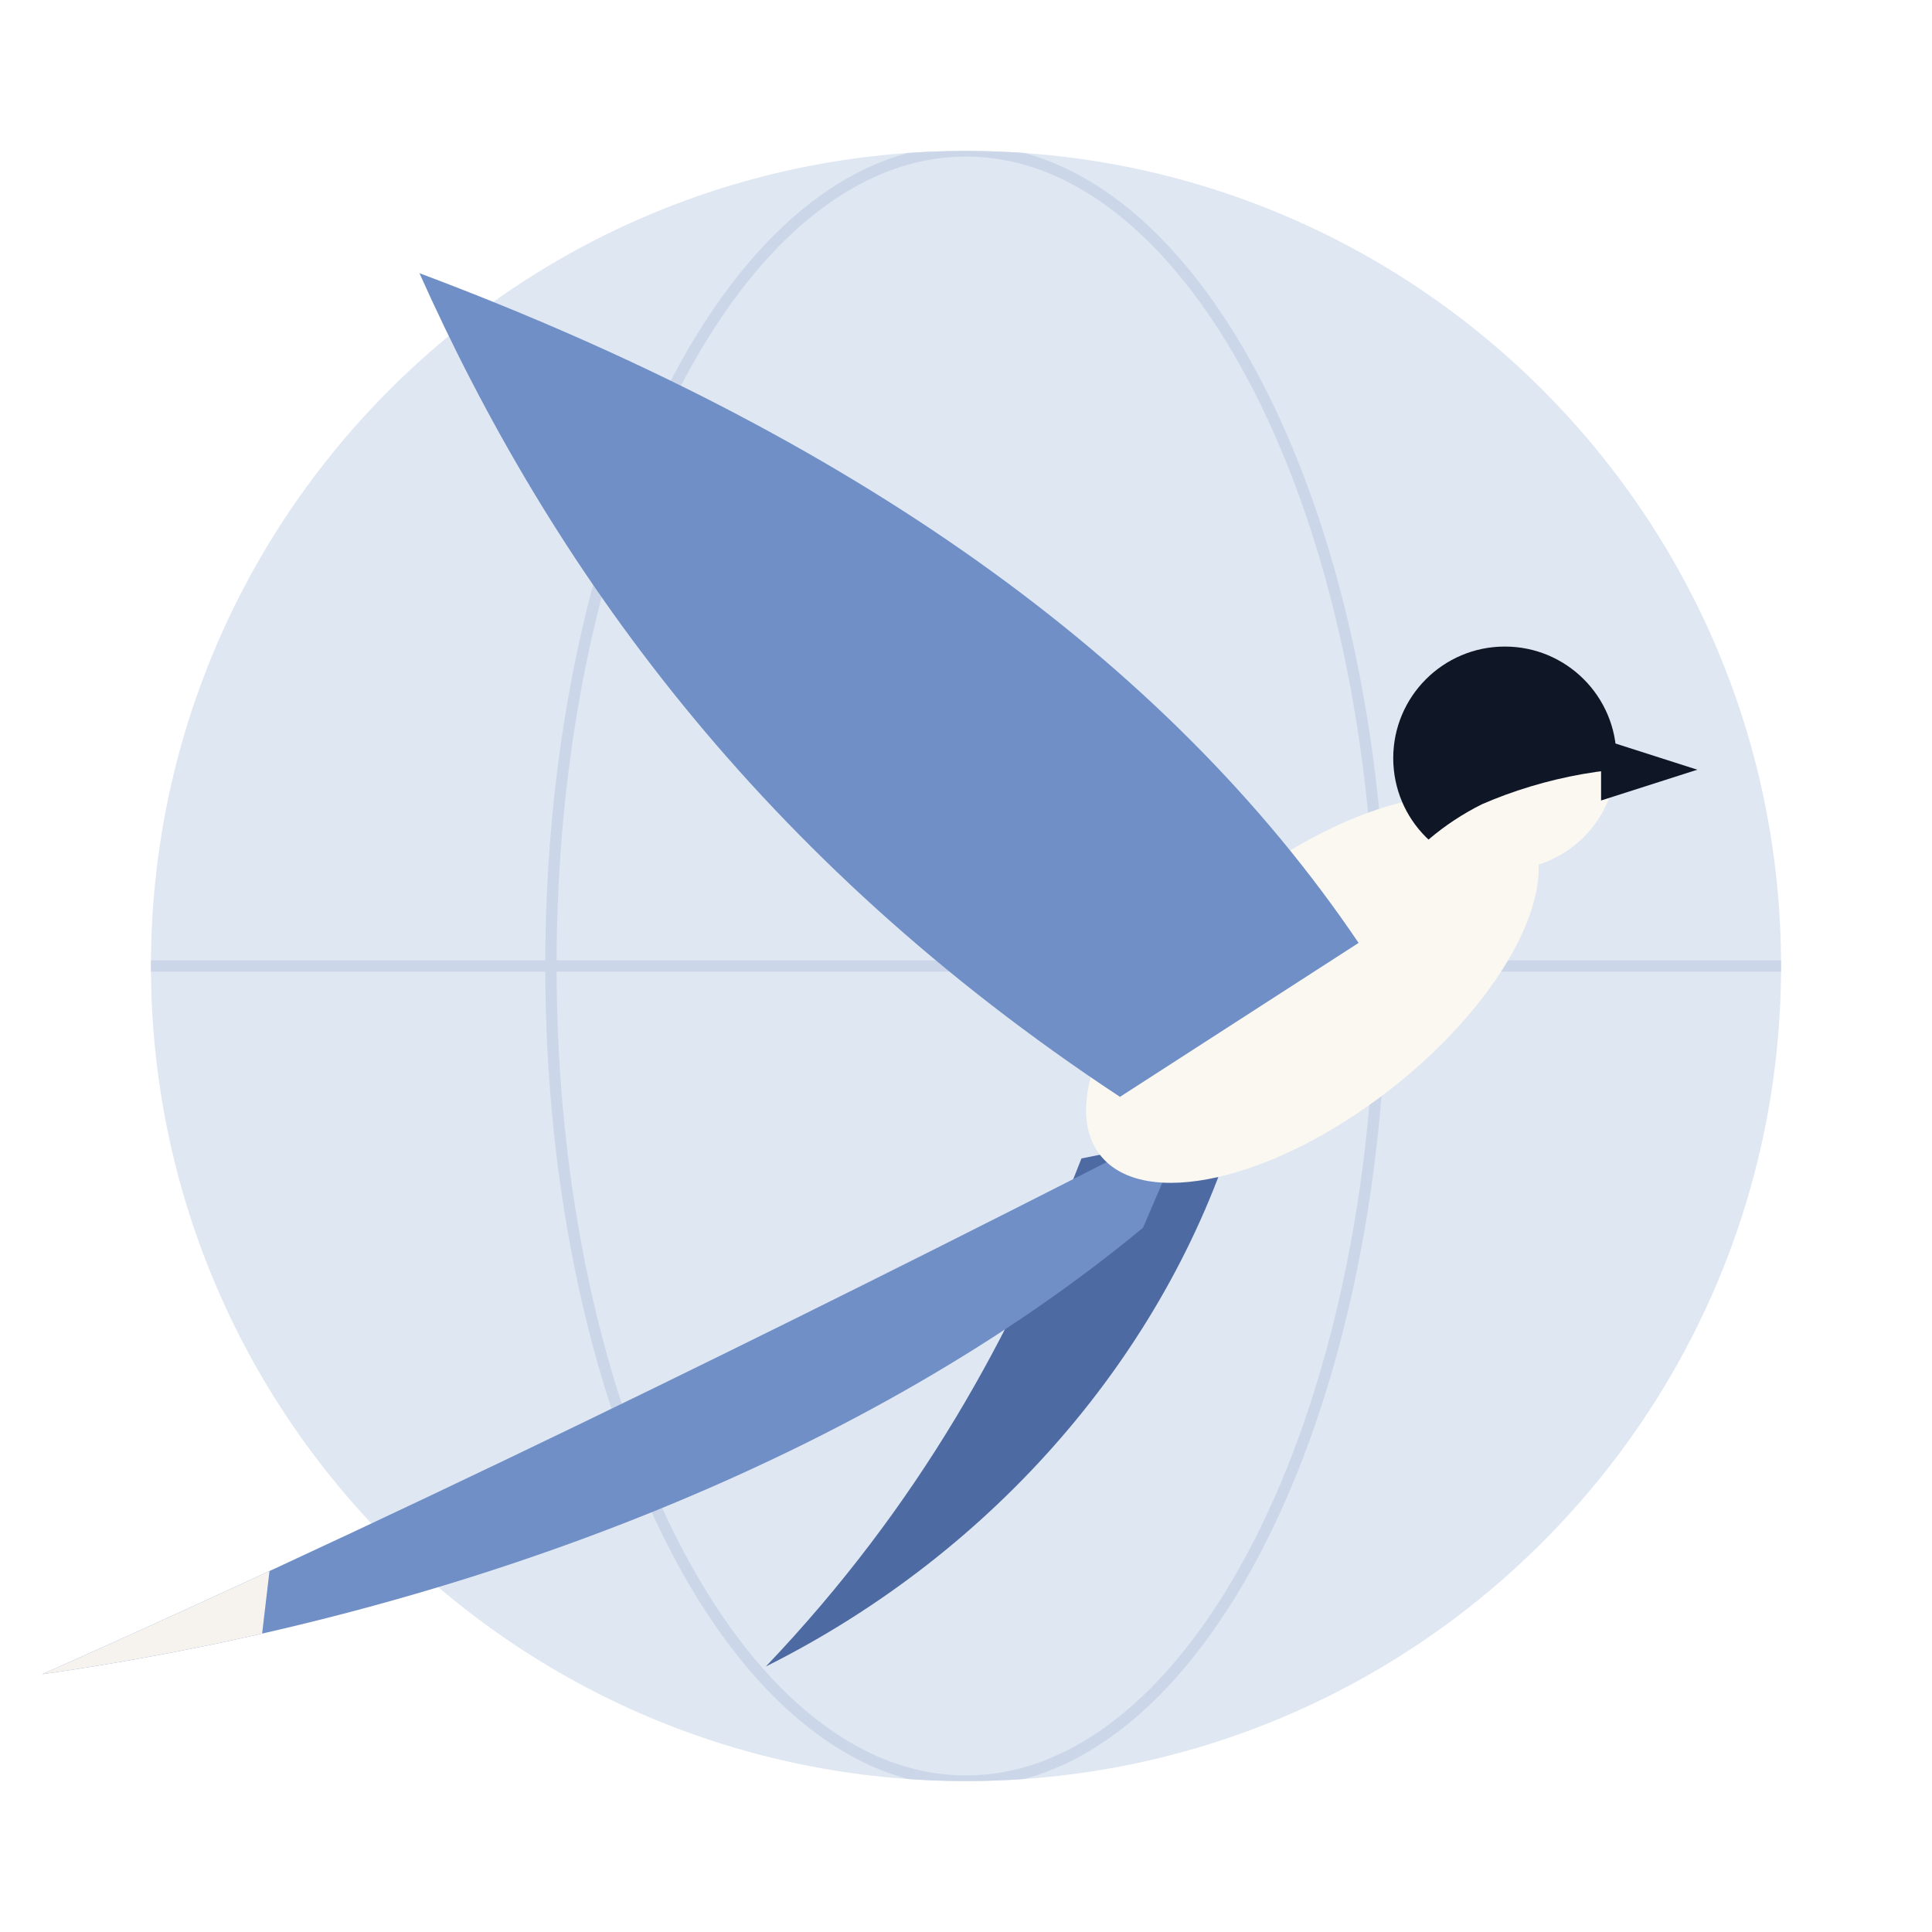
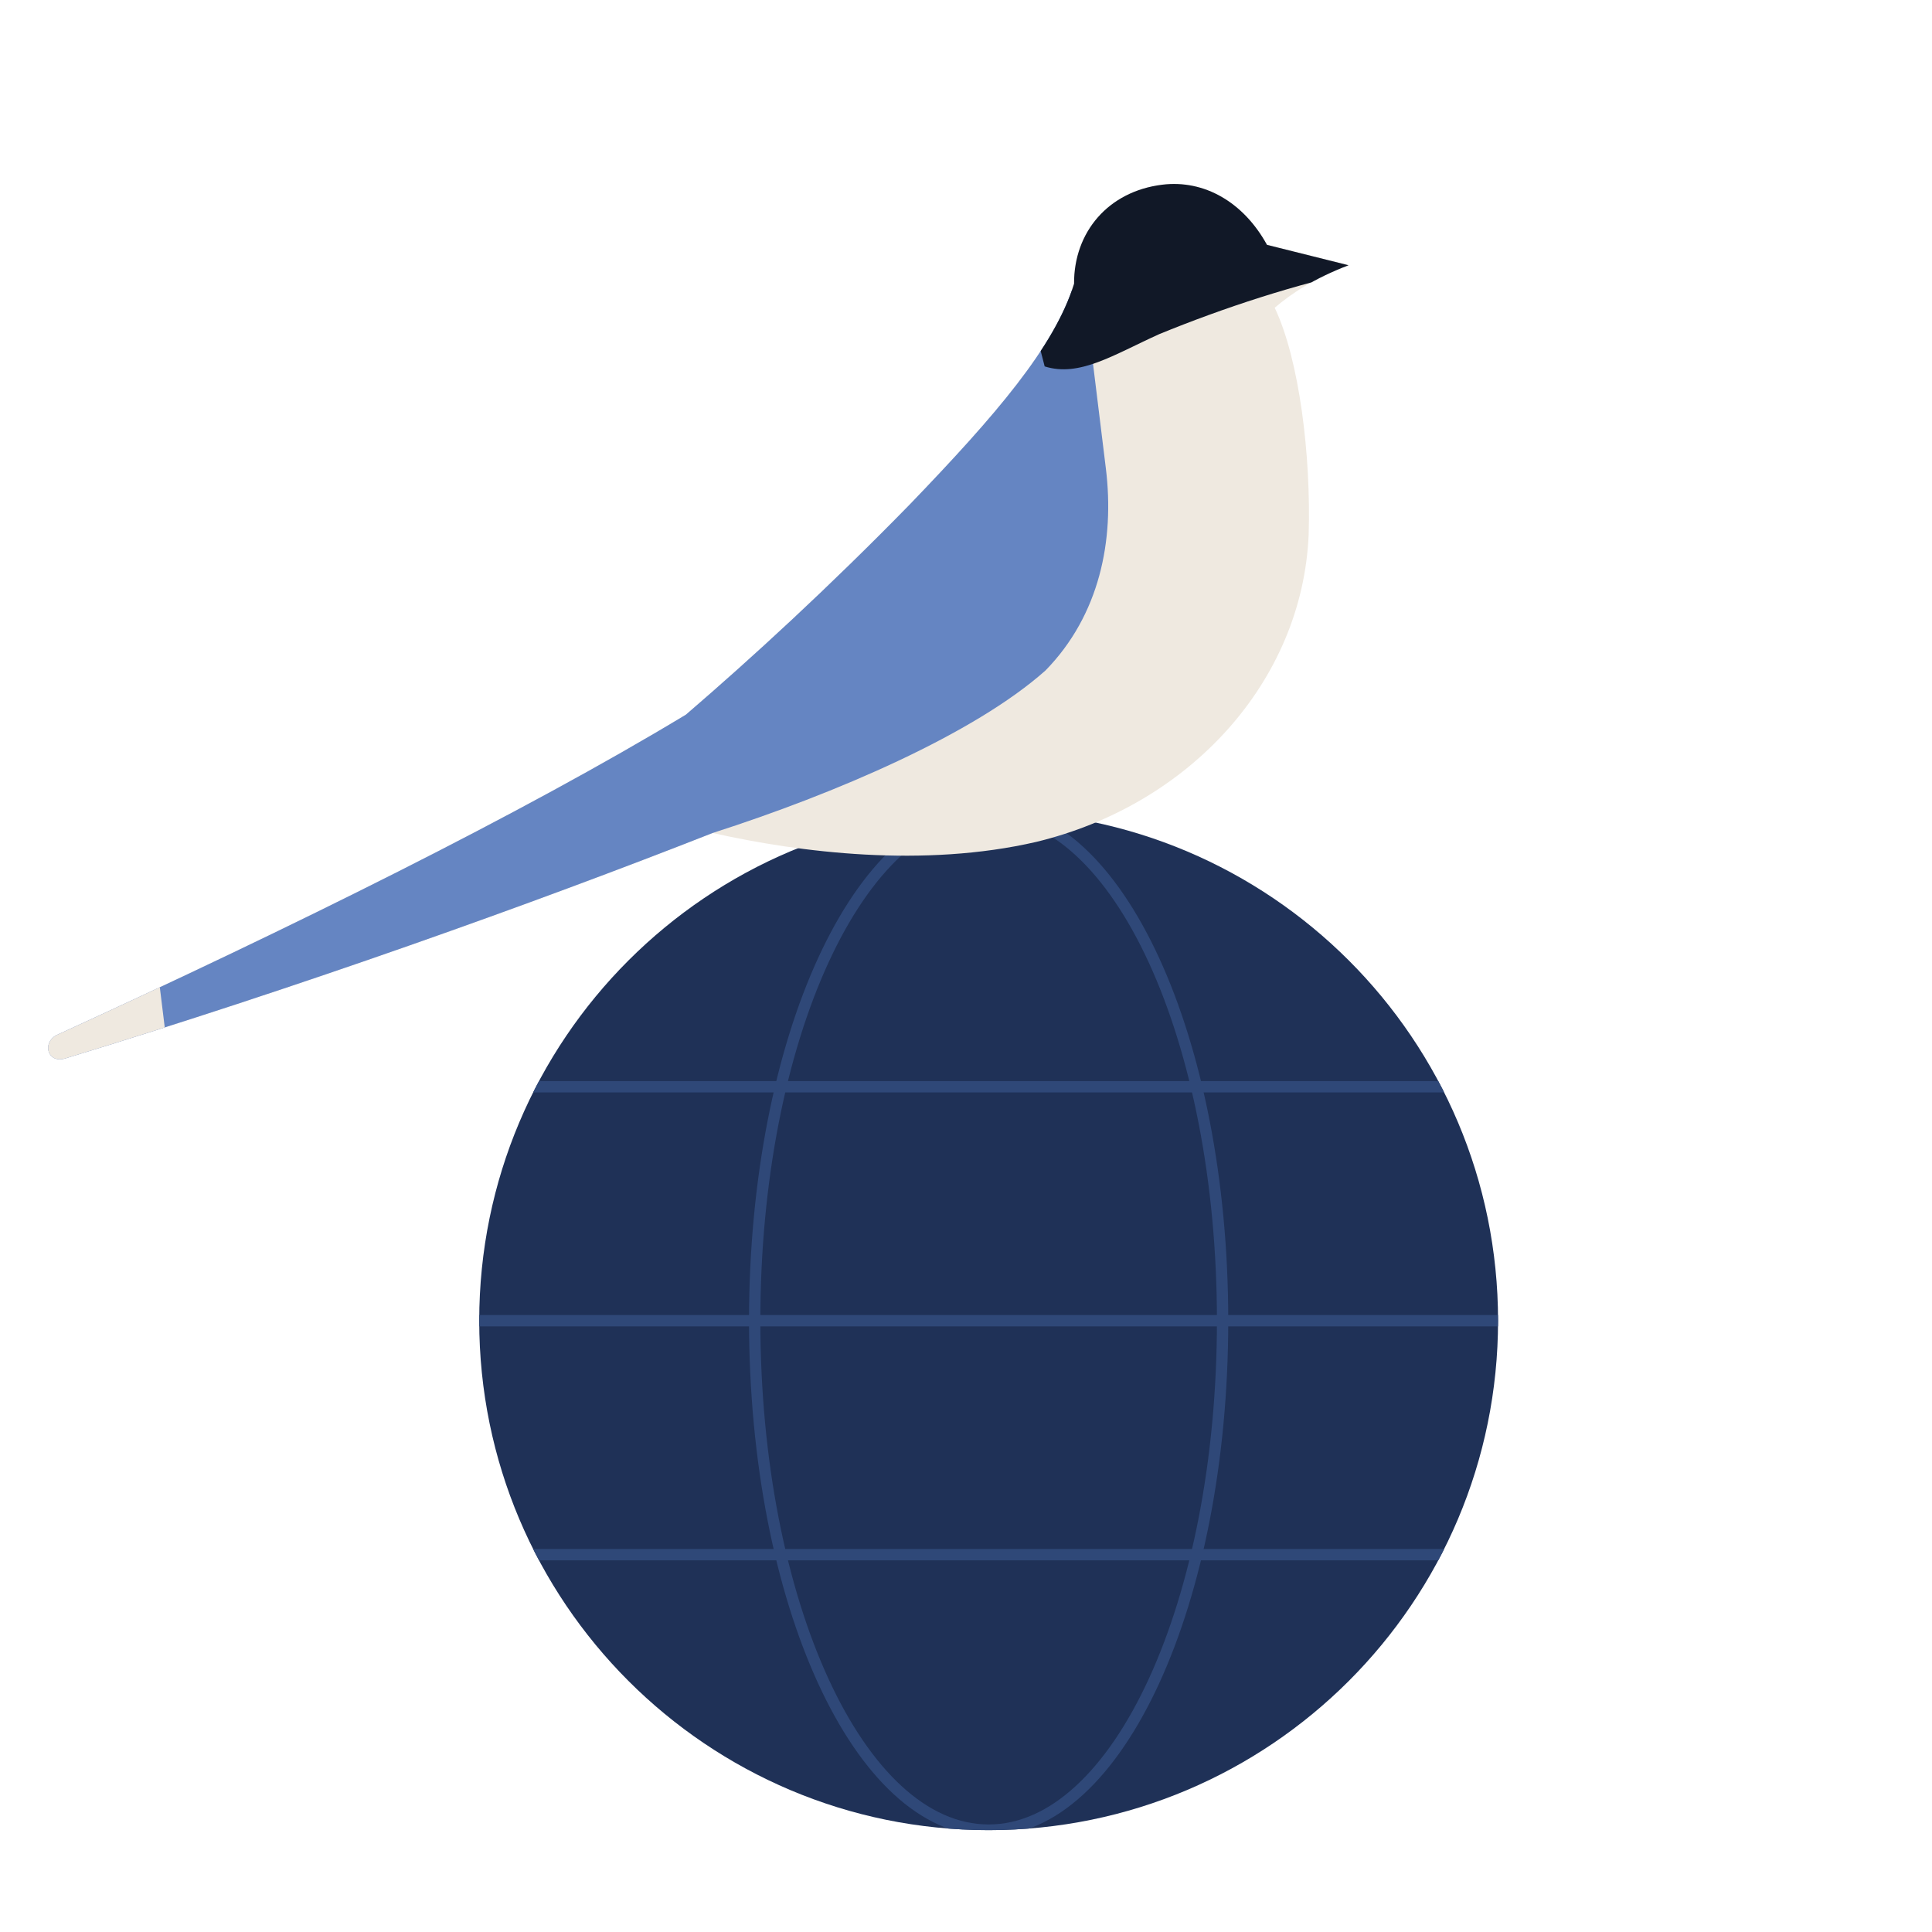
<svg xmlns="http://www.w3.org/2000/svg" viewBox="0 0 512 512" fill="none">
  <defs>
-     <clipPath id="g">
-       <circle cx="256" cy="256" r="216" />
-     </clipPath>
-     <clipPath id="h">
-       <circle cx="402" cy="196" r="29" />
-     </clipPath>
-     <clipPath id="t">
-       <path id="tp" d="M320 290C238 332 130 386 22 434C134 418 238 376 308 318Z" />
+     <clipPath id="cg">
+       <circle cx="262" cy="350" r="135" />
    </clipPath>
  </defs>
-   <circle cx="256" cy="256" r="216" fill="#dfe7f2" />
-   <g clip-path="url(#g)" stroke="#cbd7e8" stroke-width="3">
-     <ellipse cx="256" cy="256" rx="110" ry="216" />
-     <path d="M40 256H472" />
+   <circle cx="262" cy="350" r="135" fill="#1f3157" stroke="none" stroke-width="0" />
+   <g clip-path="url(#cg)" stroke="#2f4878" stroke-width="3" opacity="1">
+     <ellipse cx="262" cy="350" rx="62" ry="135" />
+     <path d="M127 350H397M138 288H386M138 412H386" />
  </g>
-   <g transform="translate(256 256) scale(1.02) translate(-262 -250)">
-     <path d="M332 292C314 350 270 402 210 432C250 390 274 346 292 300Z" fill="#4d6aa3" />
-     <use href="#tp" fill="#6f8fc6" />
-     <g clip-path="url(#t)">
-       <path d="M0 390L84 382L76 450L0 460Z" fill="#f6f3ee" />
+   <g transform="translate(300 220) scale(.8) rotate(-7 0 0) translate(-400 -352)">
+     <defs>
+       <path id="sil" d="M494 175L468 165C462 150 450 141 436 141C418 141 405 153 403 170C394 190 372 210 340 236C310 260 282 280 258 296C200 322 120 350 38 376C33 378 34 385 40 384C120 370 200 352 262 336C290 346 330 356 368 352C420 346 462 310 470 262C474 236 474 204 468 186C474 182 482 178 494 175Z" />
+       <clipPath id="cs">
+         <use href="#sil" />
+       </clipPath>
+     </defs>
+     <use href="#sil" fill="#efe9e0" />
+     <g clip-path="url(#cs)">
+       <path d="M406 178L380 140L230 250L10 350L10 420L262 336C304 328 352 314 378 296C398 280 406 256 406 232C406 214 406 196 406 178Z" fill="#6585c2" />
+       <path d="M10 340H74V420H10Z" fill="#efe9e0" />
+       <path d="M380 120H500V177C476 179 451 184 429 190C413 195 401 201 390 196Z" fill="#111827" />
    </g>
-     <ellipse cx="352" cy="256" rx="70" ry="33" transform="rotate(-38 352 256)" fill="#fbf8f2" />
-     <circle cx="402" cy="196" r="29" fill="#fbf8f2" />
-     <g clip-path="url(#h)">
-       <path d="M360 150H450V199C432 197 412 201 396 208C386 213 378 220 372 228H360Z" fill="#0f1726" />
-     </g>
-     <path d="M427 191L452 199L427 207Z" fill="#0f1726" />
-     <path d="M364 244C314 170 232 112 120 70C154 146 208 222 302 284Z" fill="#6f8fc6" />
  </g>
</svg>
